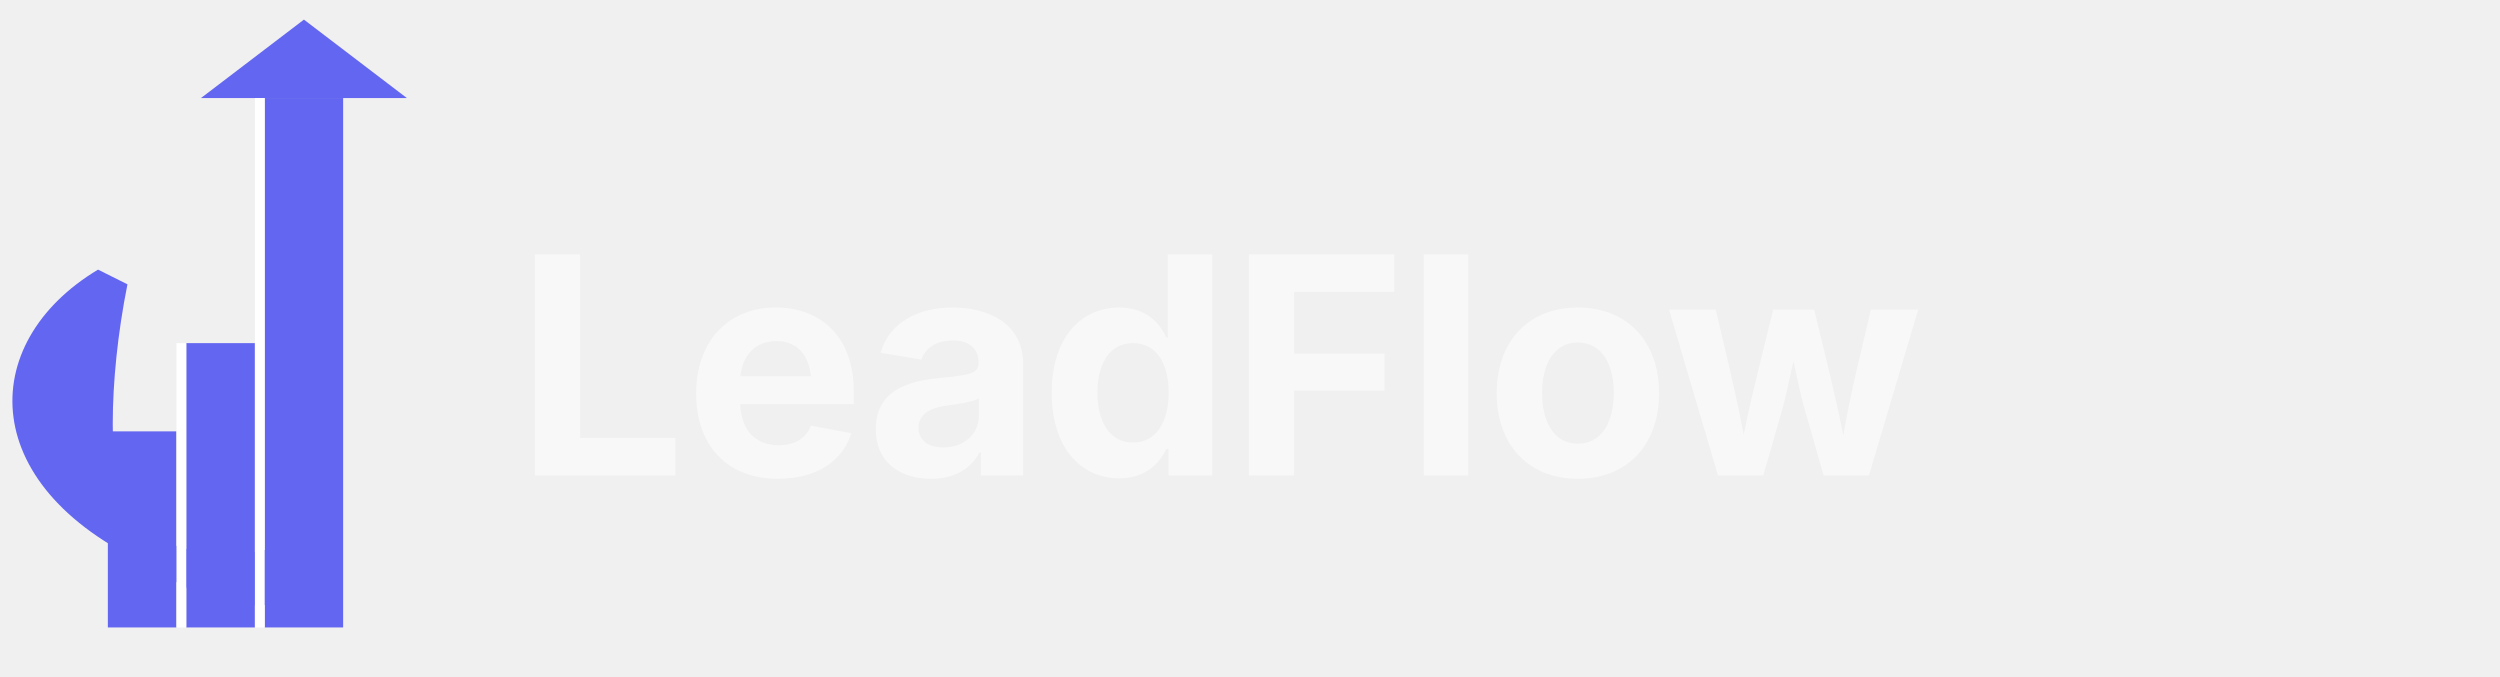
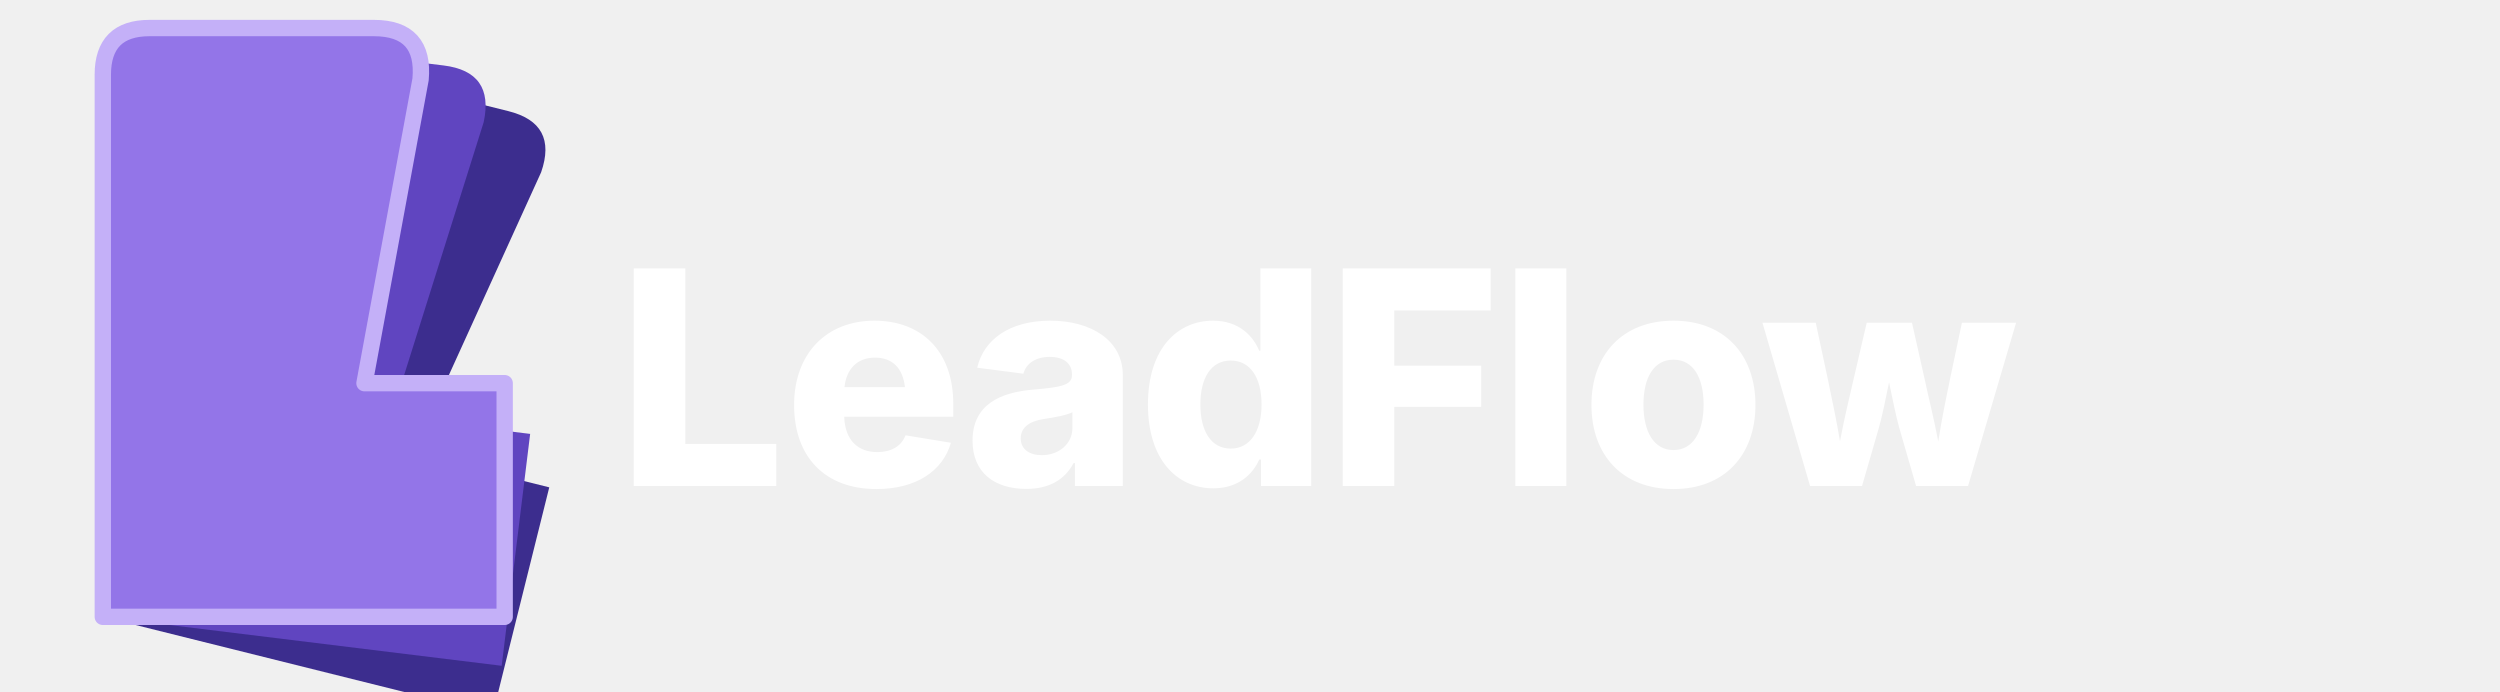
- <svg xmlns="http://www.w3.org/2000/svg" viewBox="0 0 510 138">
-   <path d="     M 20,55     C -5,70 -5,100 32,116     C 42,124 56,126 64,120     Q 70,114 63,108     C 52,116 36,114 26,106     C 22,98 22,78 26,58     Z" fill="#6366f1" />
-   <rect x="22" y="88" width="14" height="40" fill="#6366f1" />
-   <rect x="38" y="70" width="14" height="58" fill="#6366f1" />
-   <rect x="54" y="20" width="16" height="108" fill="#6366f1" />
-   <polygon points="62,4 41,20 83,20" fill="#6366f1" />
-   <rect x="36" y="70" width="2" height="58" fill="white" />
-   <rect x="52" y="20" width="2" height="108" fill="white" />
-   <text x="105" y="97" font-family="Inter, system-ui, -apple-system, sans-serif" font-size="62" font-weight="700" fill="#f8f8f8" letter-spacing="-0.5">LeadFlow</text>
+ <svg xmlns="http://www.w3.org/2000/svg" viewBox="0 0 535 148" fill="none">
+   <path d="M22 132 L22 16 Q22 6 32 6 L80 6 Q91 6 90 17 L78 82 L108 82 L108 132 Z" fill="#3c2d8e" transform="rotate(14, 22, 132)" />
+   <path d="M22 132 L22 16 Q22 6 32 6 L80 6 Q91 6 90 17 L78 82 L108 82 L108 132 Z" fill="#6045c0" transform="rotate(7, 22, 132)" />
+   <path d="M22 132 L22 16 Q22 6 32 6 L80 6 Q91 6 90 17 L78 82 L108 82 L108 132 Z" fill="#9375e8" stroke="#c4b0f8" stroke-width="3.5" stroke-linejoin="round" />
+   <text x="132" y="104" font-family="Inter, -apple-system, BlinkMacSystemFont, system-ui, sans-serif" font-size="64" font-weight="800" fill="white" letter-spacing="-0.5">LeadFlow</text>
</svg>
